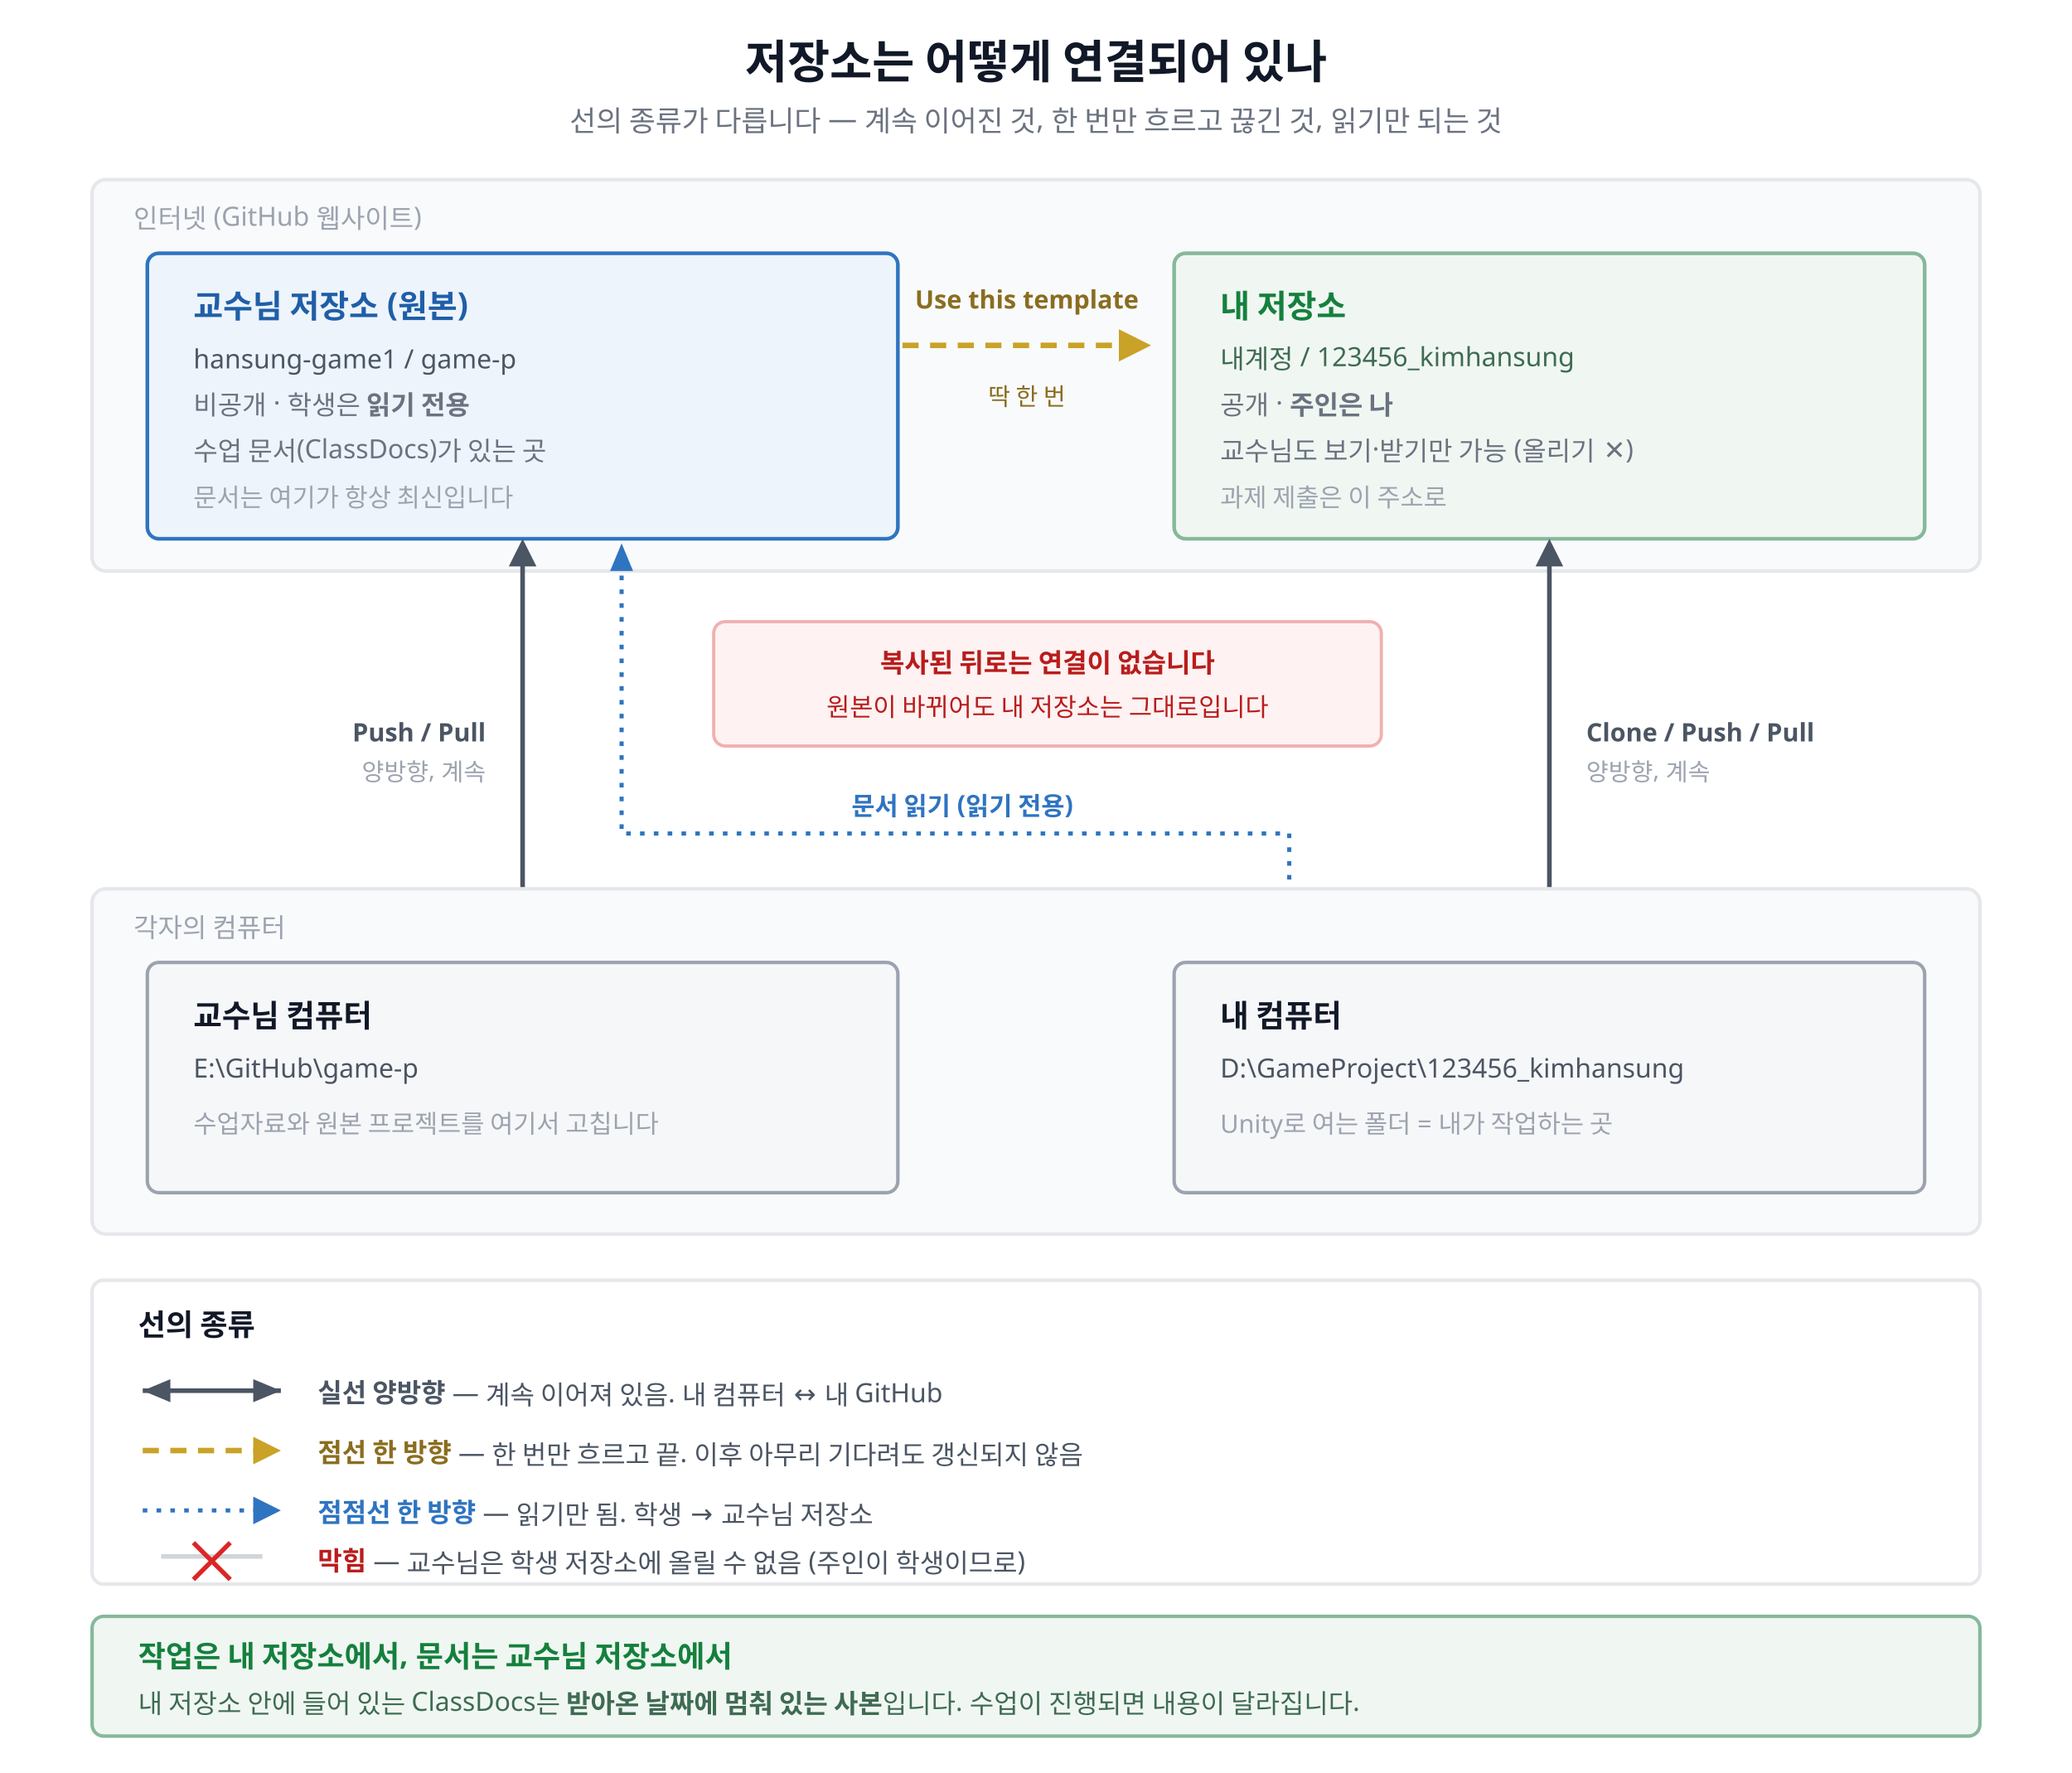
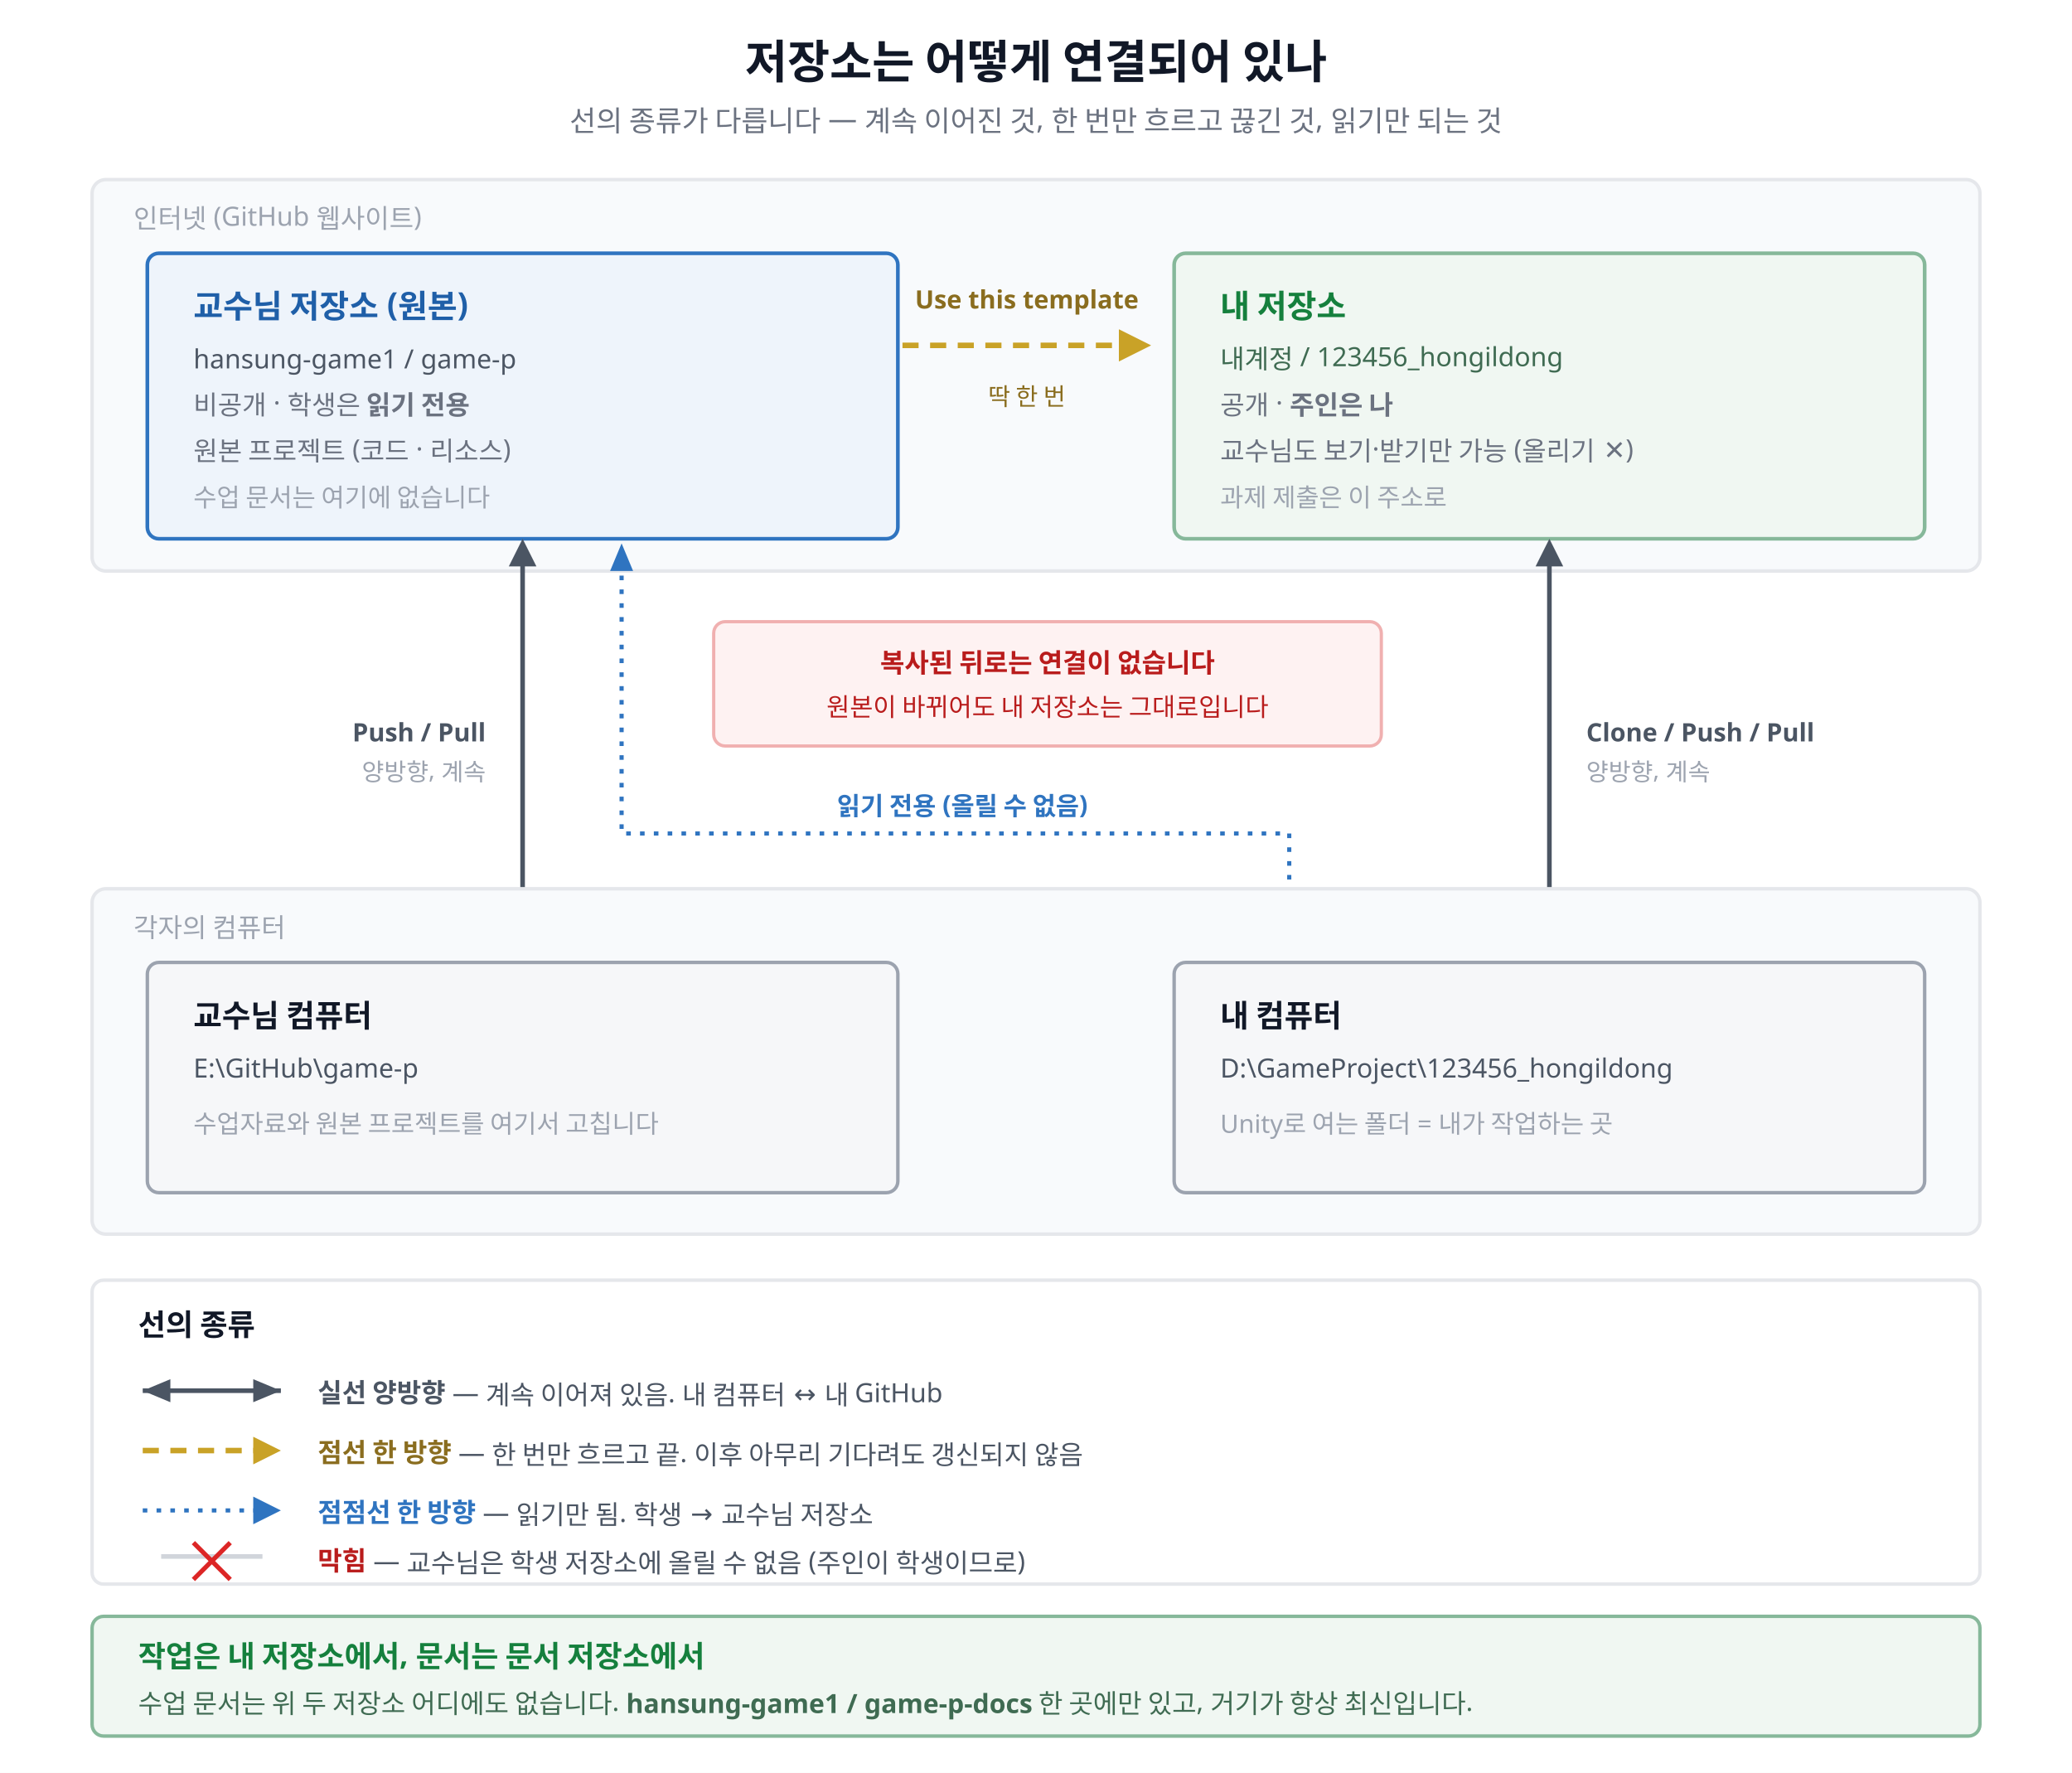
<svg xmlns="http://www.w3.org/2000/svg" viewBox="0 0 900 770" width="900" height="770" font-family="'Malgun Gothic','Apple SD Gothic Neo','Noto Sans KR',sans-serif">
  <rect width="900" height="770" fill="#ffffff" />
  <text x="450" y="34" text-anchor="middle" font-size="20" font-weight="bold" fill="#111827">저장소는 어떻게 연결되어 있나</text>
  <text x="450" y="57" text-anchor="middle" font-size="12.5" fill="#6b7280">선의 종류가 다릅니다 — 계속 이어진 것, 한 번만 흐르고 끊긴 것, 읽기만 되는 것</text>
  <rect x="40" y="78" width="820" height="170" rx="6" fill="#f8fafc" stroke="#e5e7eb" stroke-width="1.5" />
  <text x="58" y="99" font-size="11.5" fill="#9ca3af">인터넷 (GitHub 웹사이트)</text>
  <rect x="64" y="110" width="326" height="124" rx="5" fill="#eef4fb" stroke="#2f74c0" stroke-width="1.6" />
  <text x="84" y="138" font-size="14" font-weight="bold" fill="#1f5fa8">교수님 저장소 (원본)</text>
  <text x="84" y="160" font-size="11.5" fill="#4b5563">hansung-game1 / game-p</text>
  <text x="84" y="180" font-size="11.5" fill="#6b7280">비공개 · 학생은 <tspan font-weight="bold">읽기 전용</tspan>
  </text>
-   <text x="84" y="200" font-size="11.5" fill="#6b7280">수업 문서(ClassDocs)가 있는 곳</text>
-   <text x="84" y="220" font-size="11" fill="#9ca3af">문서는 여기가 항상 최신입니다</text>
+   <text x="84" y="200" font-size="11.5" fill="#6b7280">원본 프로젝트 (코드 · 리소스)</text>
+   <text x="84" y="220" font-size="11" fill="#9ca3af">수업 문서는 여기에 없습니다</text>
  <rect x="510" y="110" width="326" height="124" rx="5" fill="#f0f7f2" stroke="#86b89a" stroke-width="1.6" />
  <text x="530" y="138" font-size="14" font-weight="bold" fill="#15803d">내 저장소</text>
-   <text x="530" y="160" font-size="11.5" fill="#3f6b52">내계정 / 123456_kimhansung</text>
+   <text x="530" y="160" font-size="11.5" fill="#3f6b52">내계정 / 123456_hongildong</text>
  <text x="530" y="180" font-size="11.5" fill="#6b7280">공개 · <tspan font-weight="bold">주인은 나</tspan>
  </text>
  <text x="530" y="200" font-size="11.5" fill="#6b7280">교수님도 보기·받기만 가능 (올리기 ✕)</text>
  <text x="530" y="220" font-size="11" fill="#9ca3af">과제 제출은 이 주소로</text>
  <line x1="392" y1="150" x2="486" y2="150" stroke="#c9a227" stroke-width="2.4" stroke-dasharray="7 5" />
  <polygon points="500,150 486,143 486,157" fill="#c9a227" />
  <text x="446" y="134" text-anchor="middle" font-size="11" font-weight="bold" fill="#8a6d1f">Use this template</text>
  <text x="446" y="176" text-anchor="middle" font-size="10.5" fill="#8a6d1f">딱 한 번</text>
  <rect x="310" y="270" width="290" height="54" rx="5" fill="#fef2f2" stroke="#f0b0b0" stroke-width="1.4" />
  <text x="455" y="292" text-anchor="middle" font-size="11.5" font-weight="bold" fill="#b91c1c">복사된 뒤로는 연결이 없습니다</text>
  <text x="455" y="311" text-anchor="middle" font-size="11" fill="#b91c1c">원본이 바뀌어도 내 저장소는 그대로입니다</text>
  <line x1="227" y1="240" x2="227" y2="412" stroke="#4b5563" stroke-width="2" />
  <polygon points="227,234 221,246 233,246" fill="#4b5563" />
  <polygon points="227,418 221,406 233,406" fill="#4b5563" />
  <text x="211" y="322" text-anchor="end" font-size="11" font-weight="bold" fill="#4b5563">Push / Pull</text>
  <text x="211" y="339" text-anchor="end" font-size="10.5" fill="#9ca3af">양방향, 계속</text>
  <line x1="673" y1="240" x2="673" y2="412" stroke="#4b5563" stroke-width="2" />
  <polygon points="673,234 667,246 679,246" fill="#4b5563" />
  <polygon points="673,418 667,406 679,406" fill="#4b5563" />
  <text x="689" y="322" font-size="11" font-weight="bold" fill="#4b5563">Clone / Push / Pull</text>
  <text x="689" y="339" font-size="10.5" fill="#9ca3af">양방향, 계속</text>
  <path d="M560 412 L560 362 L270 362 L270 244" fill="none" stroke="#2f74c0" stroke-width="1.8" stroke-dasharray="2 4" />
  <polygon points="270,236 265,248 275,248" fill="#2f74c0" />
-   <text x="418" y="354" text-anchor="middle" font-size="11" font-weight="bold" fill="#2f74c0">문서 읽기 (읽기 전용)</text>
+   <text x="418" y="354" text-anchor="middle" font-size="11" font-weight="bold" fill="#2f74c0">읽기 전용 (올릴 수 없음)</text>
  <rect x="40" y="386" width="820" height="150" rx="6" fill="#f8fafc" stroke="#e5e7eb" stroke-width="1.5" />
  <text x="58" y="407" font-size="11.5" fill="#9ca3af">각자의 컴퓨터</text>
  <rect x="64" y="418" width="326" height="100" rx="5" fill="#f6f7f9" stroke="#9ca3af" stroke-width="1.5" />
  <text x="84" y="446" font-size="13.5" font-weight="bold" fill="#111827">교수님 컴퓨터</text>
  <text x="84" y="468" font-size="11.5" fill="#4b5563">E:\GitHub\game-p</text>
  <text x="84" y="492" font-size="11" fill="#9ca3af">수업자료와 원본 프로젝트를 여기서 고칩니다</text>
  <rect x="510" y="418" width="326" height="100" rx="5" fill="#f6f7f9" stroke="#9ca3af" stroke-width="1.5" />
  <text x="530" y="446" font-size="13.5" font-weight="bold" fill="#111827">내 컴퓨터</text>
-   <text x="530" y="468" font-size="11.5" fill="#4b5563">D:\GameProject\123456_kimhansung</text>
+   <text x="530" y="468" font-size="11.5" fill="#4b5563">D:\GameProject\123456_hongildong</text>
  <text x="530" y="492" font-size="11" fill="#9ca3af">Unity로 여는 폴더 = 내가 작업하는 곳</text>
  <rect x="40" y="556" width="820" height="132" rx="5" fill="#ffffff" stroke="#e5e7eb" stroke-width="1.5" />
  <text x="60" y="580" font-size="13" font-weight="bold" fill="#111827">선의 종류</text>
  <line x1="62" y1="604" x2="122" y2="604" stroke="#4b5563" stroke-width="2" />
  <polygon points="62,604 74,599 74,609" fill="#4b5563" />
  <polygon points="122,604 110,599 110,609" fill="#4b5563" />
  <text x="138" y="609" font-size="11.5" fill="#4b5563">
    <tspan font-weight="bold">실선 양방향</tspan> — 계속 이어져 있음. 내 컴퓨터 ↔ 내 GitHub</text>
  <line x1="62" y1="630" x2="112" y2="630" stroke="#c9a227" stroke-width="2.4" stroke-dasharray="7 5" />
  <polygon points="122,630 110,624 110,636" fill="#c9a227" />
  <text x="138" y="635" font-size="11.5" fill="#4b5563">
    <tspan font-weight="bold" fill="#8a6d1f">점선 한 방향</tspan> — 한 번만 흐르고 끝. 이후 아무리 기다려도 갱신되지 않음</text>
  <line x1="62" y1="656" x2="112" y2="656" stroke="#2f74c0" stroke-width="1.8" stroke-dasharray="2 4" />
  <polygon points="122,656 110,650 110,662" fill="#2f74c0" />
  <text x="138" y="661" font-size="11.5" fill="#4b5563">
    <tspan font-weight="bold" fill="#2f74c0">점점선 한 방향</tspan> — 읽기만 됨. 학생 → 교수님 저장소</text>
  <line x1="70" y1="676" x2="114" y2="676" stroke="#d1d5db" stroke-width="2" />
  <line x1="84" y1="670" x2="100" y2="686" stroke="#dc2626" stroke-width="2" />
  <line x1="100" y1="670" x2="84" y2="686" stroke="#dc2626" stroke-width="2" />
  <text x="138" y="682" font-size="11.5" fill="#4b5563">
    <tspan font-weight="bold" fill="#b91c1c">막힘</tspan> — 교수님은 학생 저장소에 올릴 수 없음 (주인이 학생이므로)</text>
  <rect x="40" y="702" width="820" height="52" rx="5" fill="#f0f7f2" stroke="#86b89a" stroke-width="1.5" />
-   <text x="60" y="724" font-size="13" font-weight="bold" fill="#15803d">작업은 내 저장소에서, 문서는 교수님 저장소에서</text>
-   <text x="60" y="744" font-size="11.5" fill="#3f6b52">내 저장소 안에 들어 있는 ClassDocs는 <tspan font-weight="bold">받아온 날짜에 멈춰 있는 사본</tspan>입니다. 수업이 진행되면 내용이 달라집니다.</text>
+   <text x="60" y="724" font-size="13" font-weight="bold" fill="#15803d">작업은 내 저장소에서, 문서는 문서 저장소에서</text>
+   <text x="60" y="744" font-size="11.5" fill="#3f6b52">수업 문서는 위 두 저장소 어디에도 없습니다. <tspan font-weight="bold">hansung-game1 / game-p-docs</tspan> 한 곳에만 있고, 거기가 항상 최신입니다.</text>
</svg>
